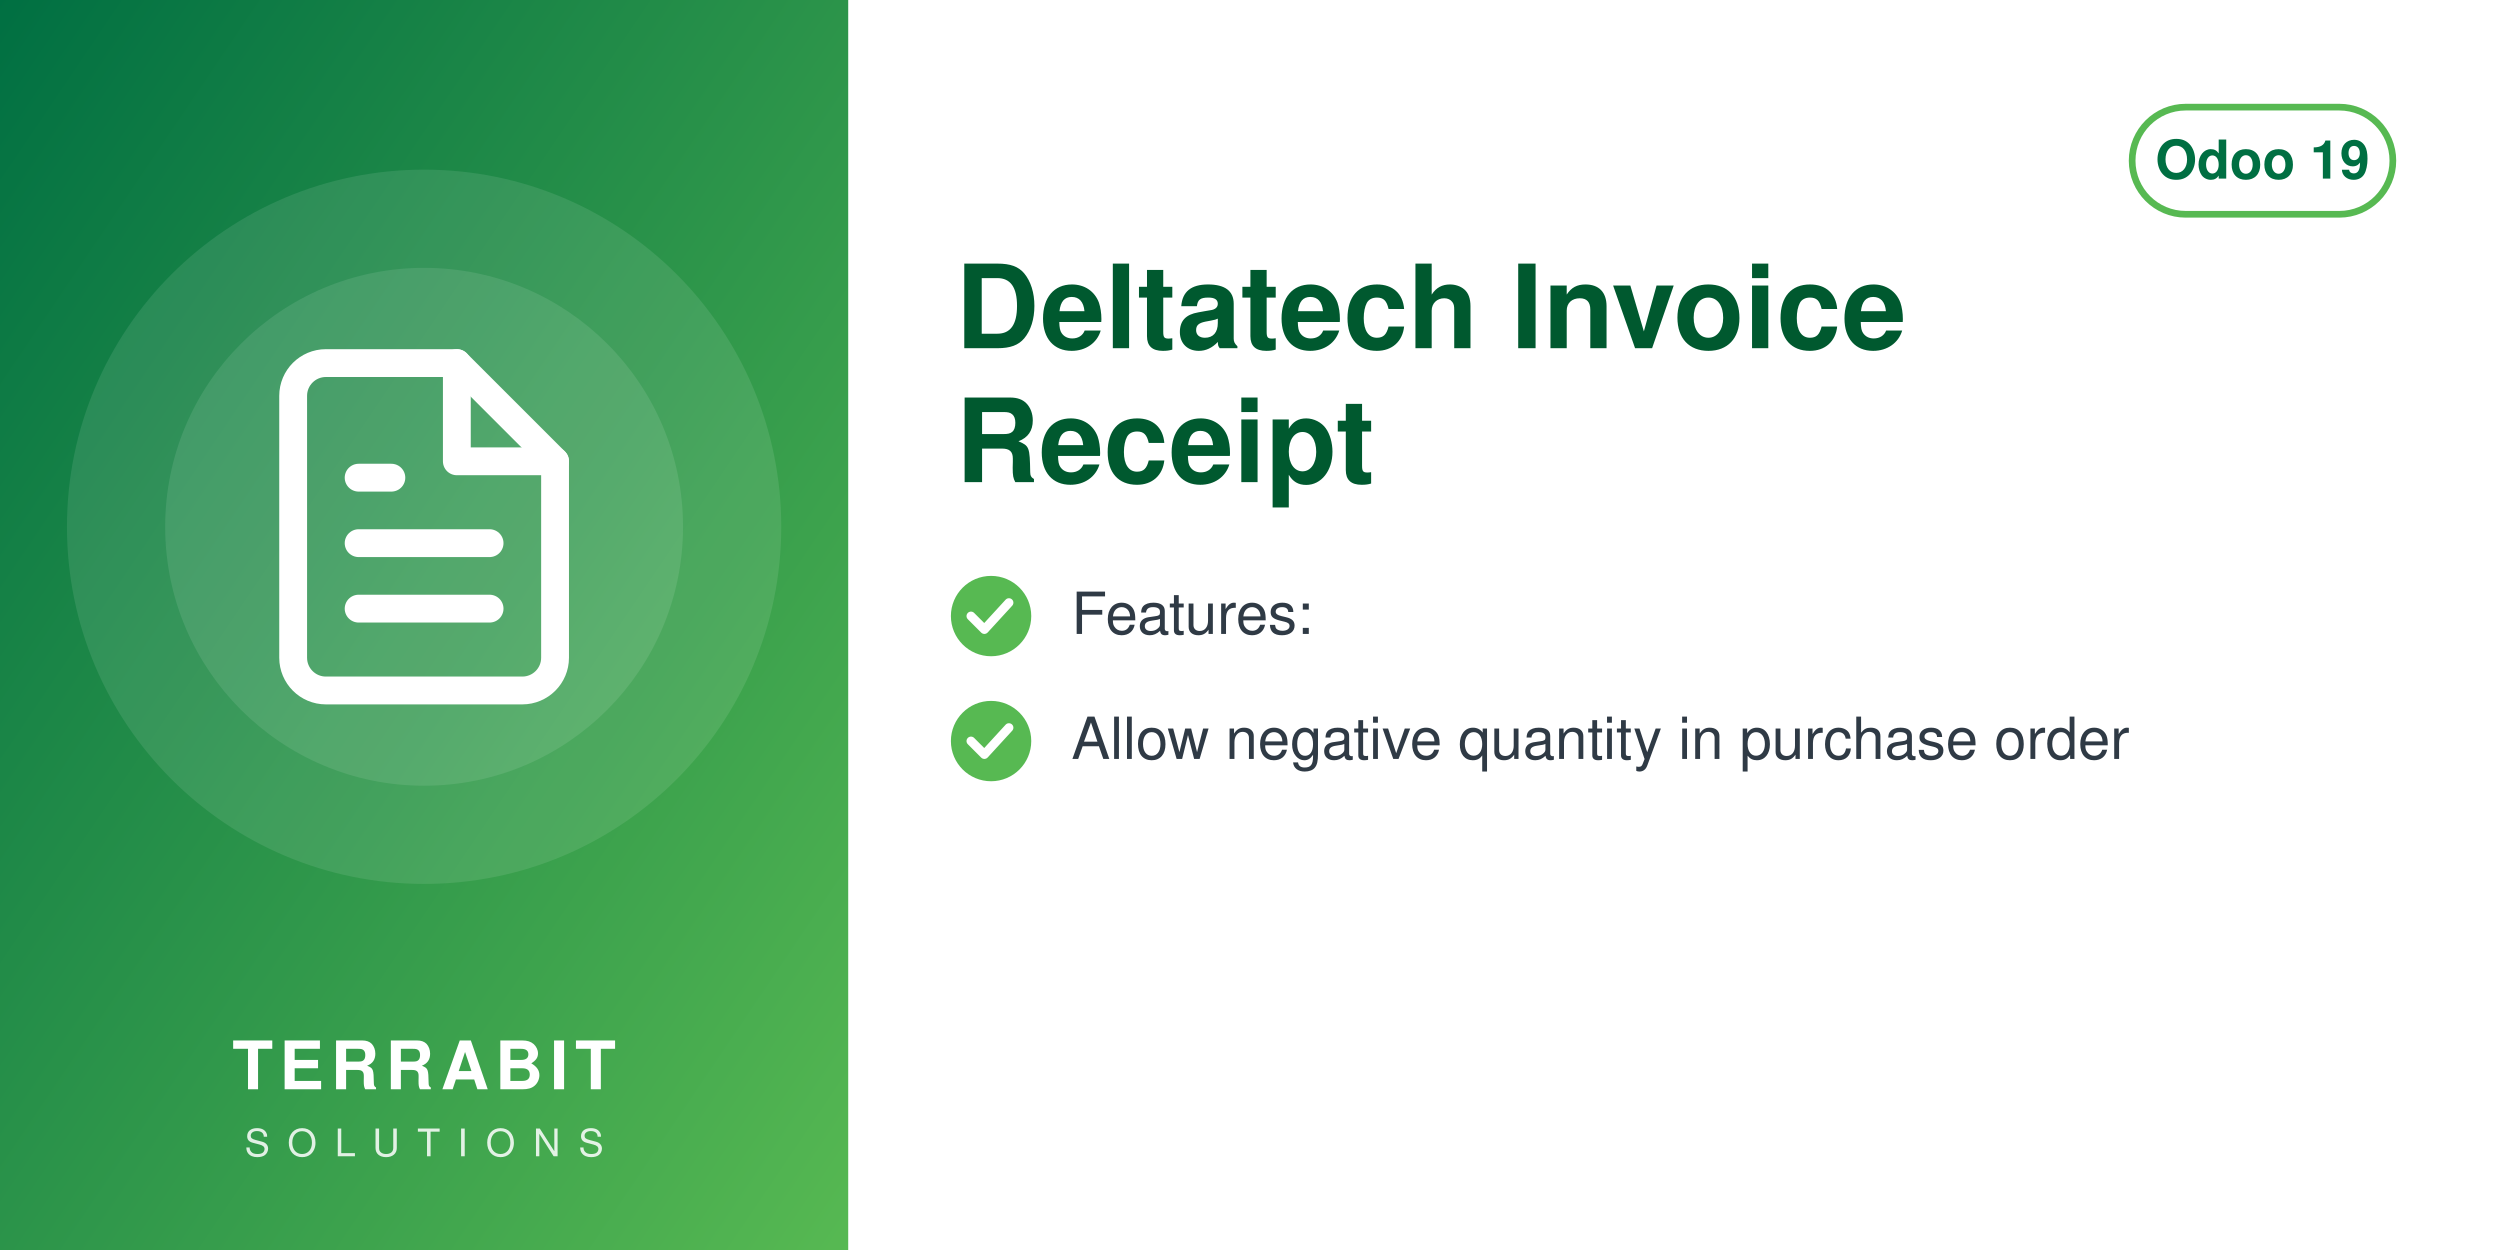
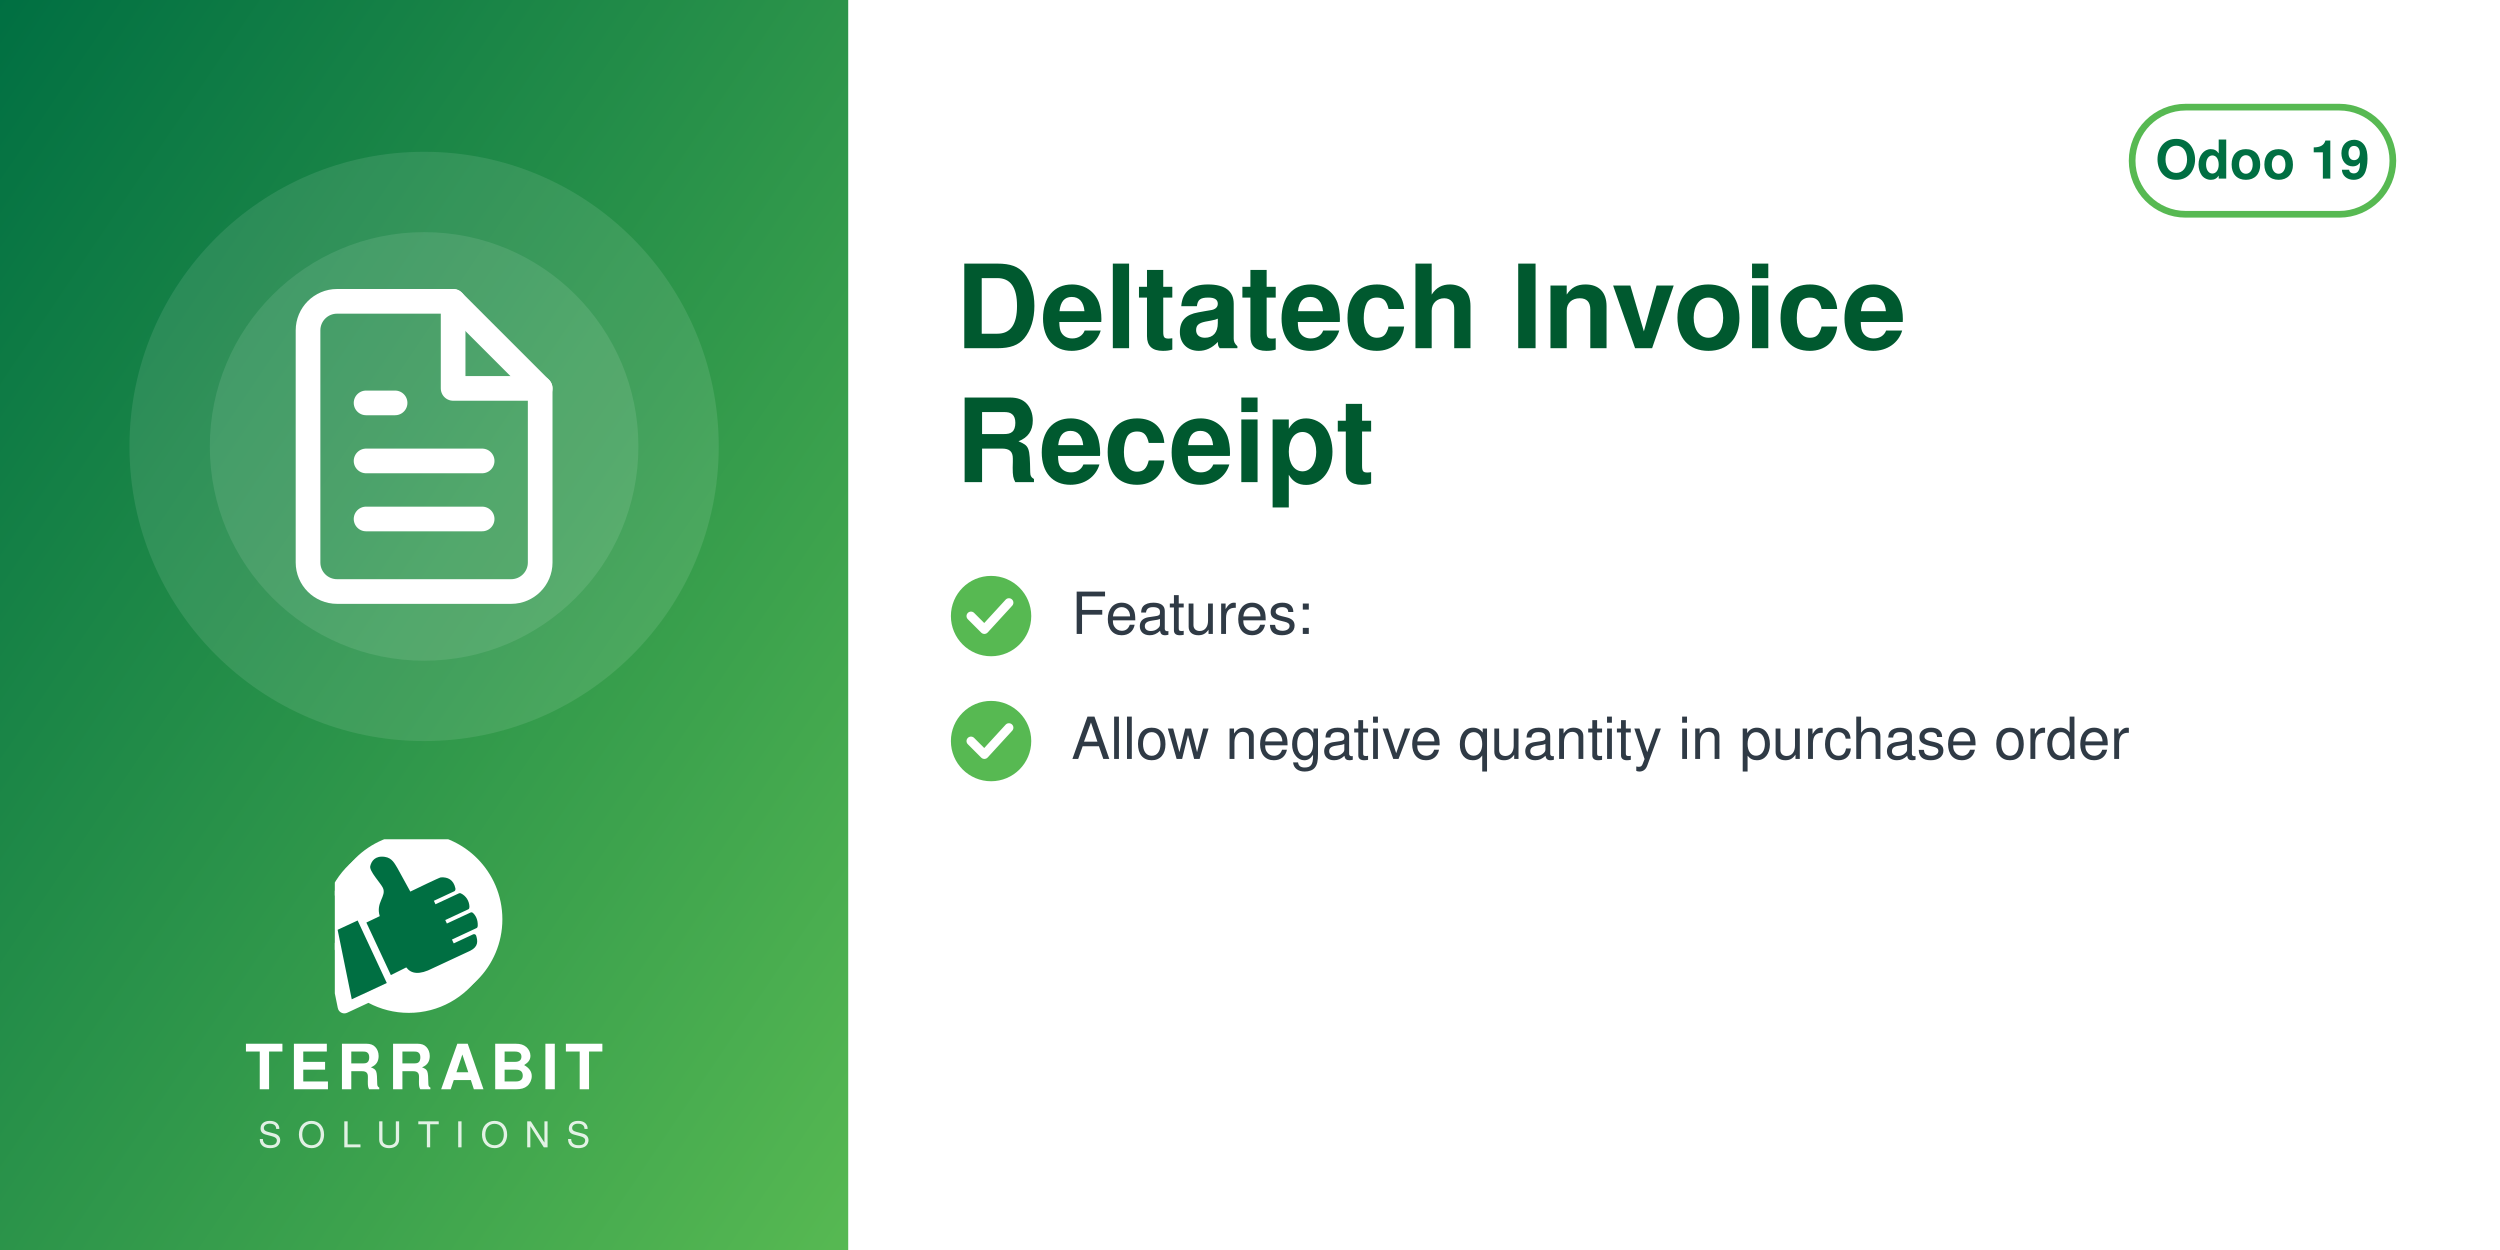
<svg xmlns="http://www.w3.org/2000/svg" width="560" height="280" viewBox="0 0 560 280">
  <defs>
    <linearGradient id="g" x1="0" y1="0" x2="1" y2="1">
      <stop offset="0" stop-color="#006F42" />
      <stop offset="1" stop-color="#57B952" />
    </linearGradient>
  </defs>
  <rect width="560" height="280" fill="#FFFFFF" />
  <rect width="190" height="280" fill="url(#g)" />
-   <circle cx="95.0" cy="118" r="80" fill="white" opacity="0.10" />
-   <circle cx="95.0" cy="118" r="58" fill="white" opacity="0.10" />
-   <svg x="51.0" y="74.0" width="88" height="88" viewBox="0 0 24 24">
+   <circle cx="95.0" cy="100" r="66" fill="white" opacity="0.10" />
+   <circle cx="95.0" cy="100" r="48" fill="white" opacity="0.10" />
+   <svg x="56.0" y="61.0" width="78" height="78" viewBox="0 0 24 24">
    <g fill="none" stroke="white" stroke-width="1.7" stroke-linecap="round" stroke-linejoin="round">
      <path d="M14 2H6a2 2 0 0 0-2 2v16a2 2 0 0 0 2 2h12a2 2 0 0 0 2-2V8z" />
      <path d="M14 2v6h6M8 13h8M8 17h8M8 9h2" />
    </g>
  </svg>
-   <text x="95.0" y="244" text-anchor="middle" font-family="Helvetica,Arial,sans-serif" font-size="15" font-weight="800" letter-spacing="1.5" fill="white">TERRABIT</text>
-   <text x="95.0" y="259" text-anchor="middle" font-family="Helvetica,Arial,sans-serif" font-size="8.5" font-weight="500" letter-spacing="4" fill="white" opacity="0.85">SOLUTIONS</text>
+   <svg x="75.0" y="188" width="40" height="40" viewBox="4150 2350 3900 3800" preserveAspectRatio="xMidYMid meet">
+     <path fill="#FFFFFF" d="M7338.82 5241.89c-336.4,511.49 -915.39,849.23 -1573.35,849.23 -318.43,0 -618.3,-79.19 -881.23,-218.8l-465.06 216.37c-72.83,33.95 -159.37,2.44 -193.35,-70.37 -5.59,-12.01 -9.4,-24.39 -11.54,-36.85l-247.52 -1217.33c-54.07,-175.41 -83.21,-361.76 -83.21,-554.92 0,-657.98 337.78,-1237 849.31,-1573.39 -400.37,339.2 -654.6,845.59 -654.6,1411.43 0,184.82 27.28,368.48 81.7,545.13l0.48 1.54 247.97 1219.53 0.08 0.48c1.71,9.89 4.72,19.5 8.96,28.59 26.29,56.38 93.5,80.75 149.87,54.52l479.82 -223.25 14.39 7.64c267.26,141.92 563.34,214.99 865.9,214.99 565.81,0 1072.18,-254.2 1411.38,-654.54z" />
+     <path fill="#FFFFFF" d="M5927.44 2165.35c1039.34,0 1881.91,842.57 1881.91,1881.91 0,1039.34 -842.57,1881.89 -1881.91,1881.89 -318.43,0 -618.33,-79.2 -881.24,-218.81l-465.06 216.38c-72.81,33.95 -159.37,2.44 -193.34,-70.36 -5.59,-12.01 -9.41,-24.4 -11.55,-36.86l-247.56 -1217.47c-54.04,-175.36 -83.16,-361.66 -83.16,-554.76 0,-1039.34 842.56,-1881.91 1881.9,-1881.91z" />
+     <path fill="#006F42" d="M4648.32 4073.59l636.59 1365.17 -765.09 355.96 -308.63 -1517.87 437.13 -203.26zm725.61 1192.32l336.75 -167.88c105.65,140.85 282.69,170.72 576.82,18.8l819.92 -382.33c181.4,-90.13 164.26,-214.57 130.07,-328.43 -4.28,-14.25 -13.68,-24.81 -27.34,-30.7 -13.67,-5.89 -27.61,-5.11 -41.09,1.18l-422.32 196.93 -39.04 -83.72 538.07 -250.91c16.64,-7.76 24.7,-27.69 25.58,-46.04 6.48,-134.33 -44.36,-230.89 -105.84,-285.23 -15.2,-13.44 -35.71,-15.59 -54.12,-7l-513.92 239.64 -35.6 -76.34 506.31 -236.1c17.69,-8.25 22.52,-36.93 21.83,-56.45 -4.1,-117.31 -67.62,-232.74 -187.72,-290.66 -13.94,-6.72 -28.64,-6.36 -42.69,0.19l-511.21 238.38 -35.37 -75.86 448.98 -209.36c20.44,-9.53 25.81,-42.28 21.02,-64.32 -41.02,-189.07 -167.92,-247.8 -318.14,-237.87 -29.39,1.94 -589.86,273.16 -665.95,310.54l-281.84 -513.57c-59.06,-93.13 -112.7,-221.7 -276.47,-245.13 -211.24,-30.22 -291.56,94.38 -316.89,203.13 -25.32,108.75 223.84,365.99 276.05,473.69 85.52,184.27 -161.86,318.11 -68.41,617.99l-292.54 139.94 535.09 1147.51z" />
+   </svg>
+   <text x="95.0" y="244" text-anchor="middle" font-family="Helvetica,Arial,sans-serif" font-size="14" font-weight="800" letter-spacing="1.4" fill="white">TERRABIT</text>
+   <text x="95.0" y="257" text-anchor="middle" font-family="Helvetica,Arial,sans-serif" font-size="8" font-weight="500" letter-spacing="3.6" fill="white" opacity="0.85">SOLUTIONS</text>
  <g>
    <rect x="477.6" y="24" width="58.4" height="24" rx="12" fill="none" stroke="#57B952" stroke-width="1.5" />
    <text x="506.8" y="40" text-anchor="middle" font-family="Helvetica,Arial,sans-serif" font-size="12" font-weight="700" fill="#006F42">Odoo 19</text>
  </g>
  <text x="214" y="78" font-family="Helvetica,Arial,sans-serif" font-size="26" font-weight="700" fill="#00592F">Deltatech Invoice</text>
  <text x="214" y="108" font-family="Helvetica,Arial,sans-serif" font-size="26" font-weight="700" fill="#00592F">Receipt</text>
  <circle cx="222" cy="138" r="9" fill="#57B952" />
  <path d="M217.5 138 l3 3 l5.5 -6" fill="none" stroke="white" stroke-width="2" stroke-linecap="round" stroke-linejoin="round" />
  <text x="240" y="142" font-family="Helvetica,Arial,sans-serif" font-size="13" fill="#2F3A45">Features:</text>
  <circle cx="222" cy="166" r="9" fill="#57B952" />
  <path d="M217.5 166 l3 3 l5.5 -6" fill="none" stroke="white" stroke-width="2" stroke-linecap="round" stroke-linejoin="round" />
  <text x="240" y="170" font-family="Helvetica,Arial,sans-serif" font-size="13" fill="#2F3A45">Allow negative quantity in purchase order</text>
</svg>
